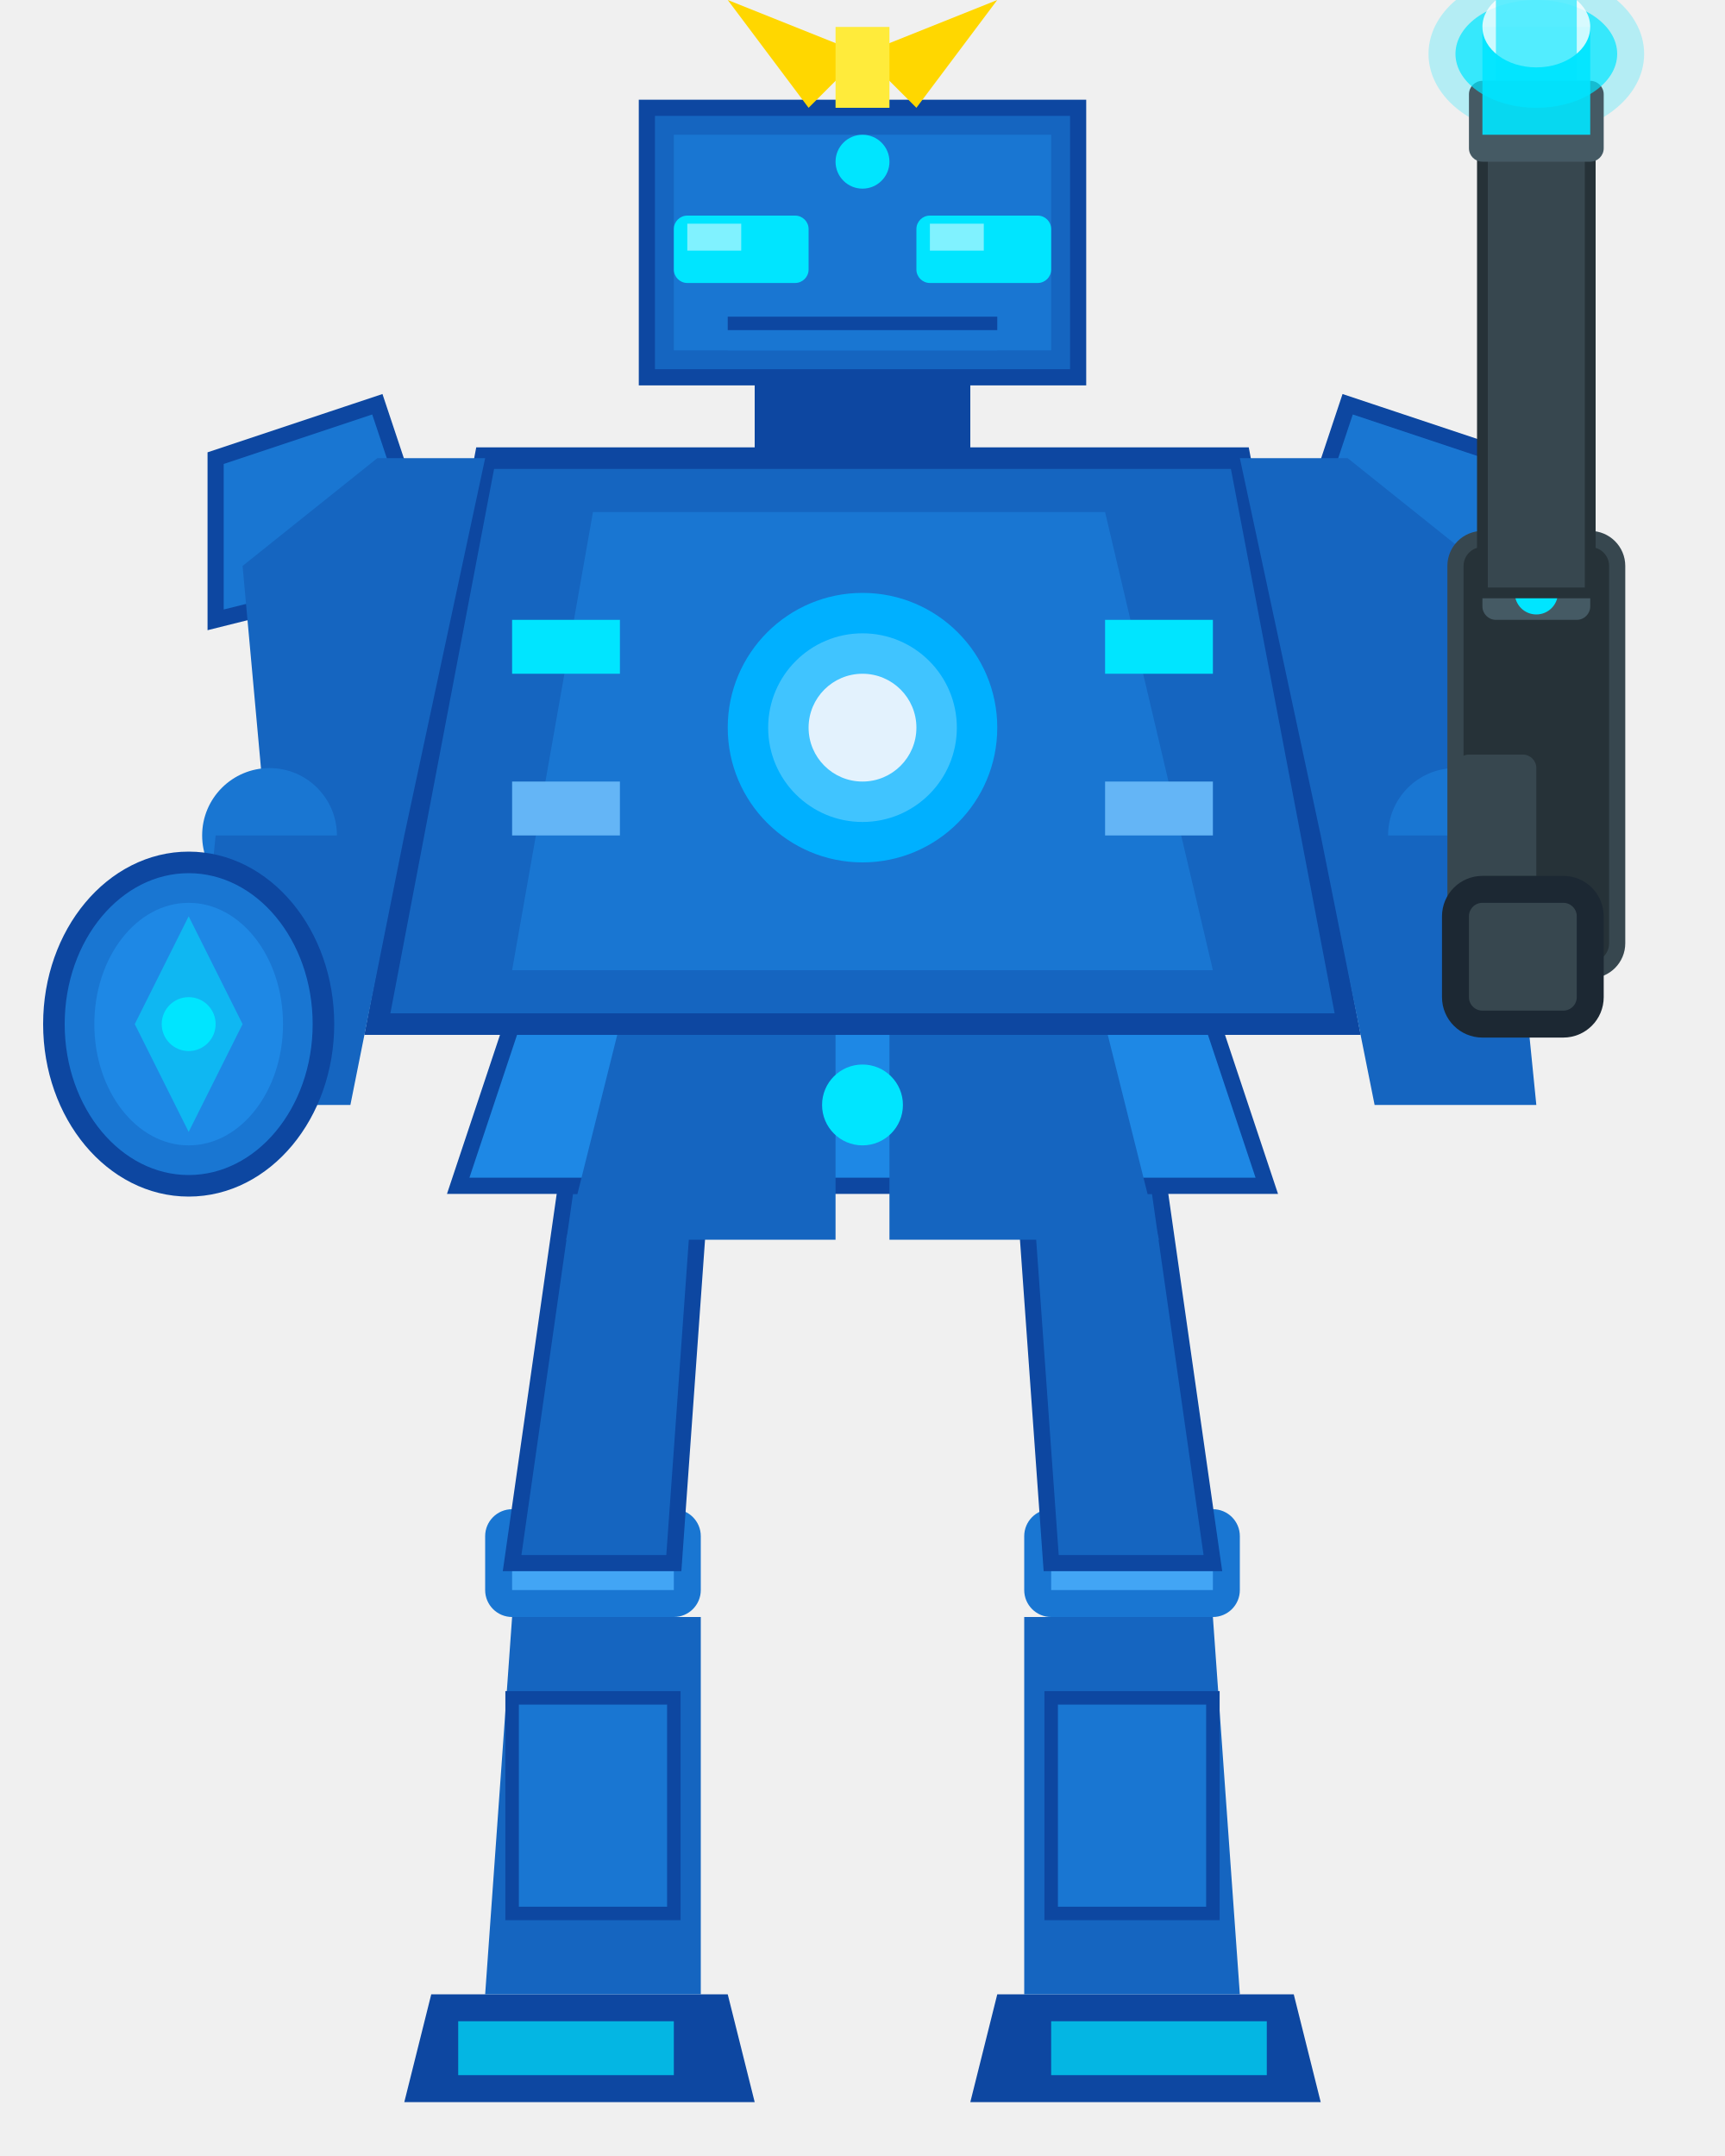
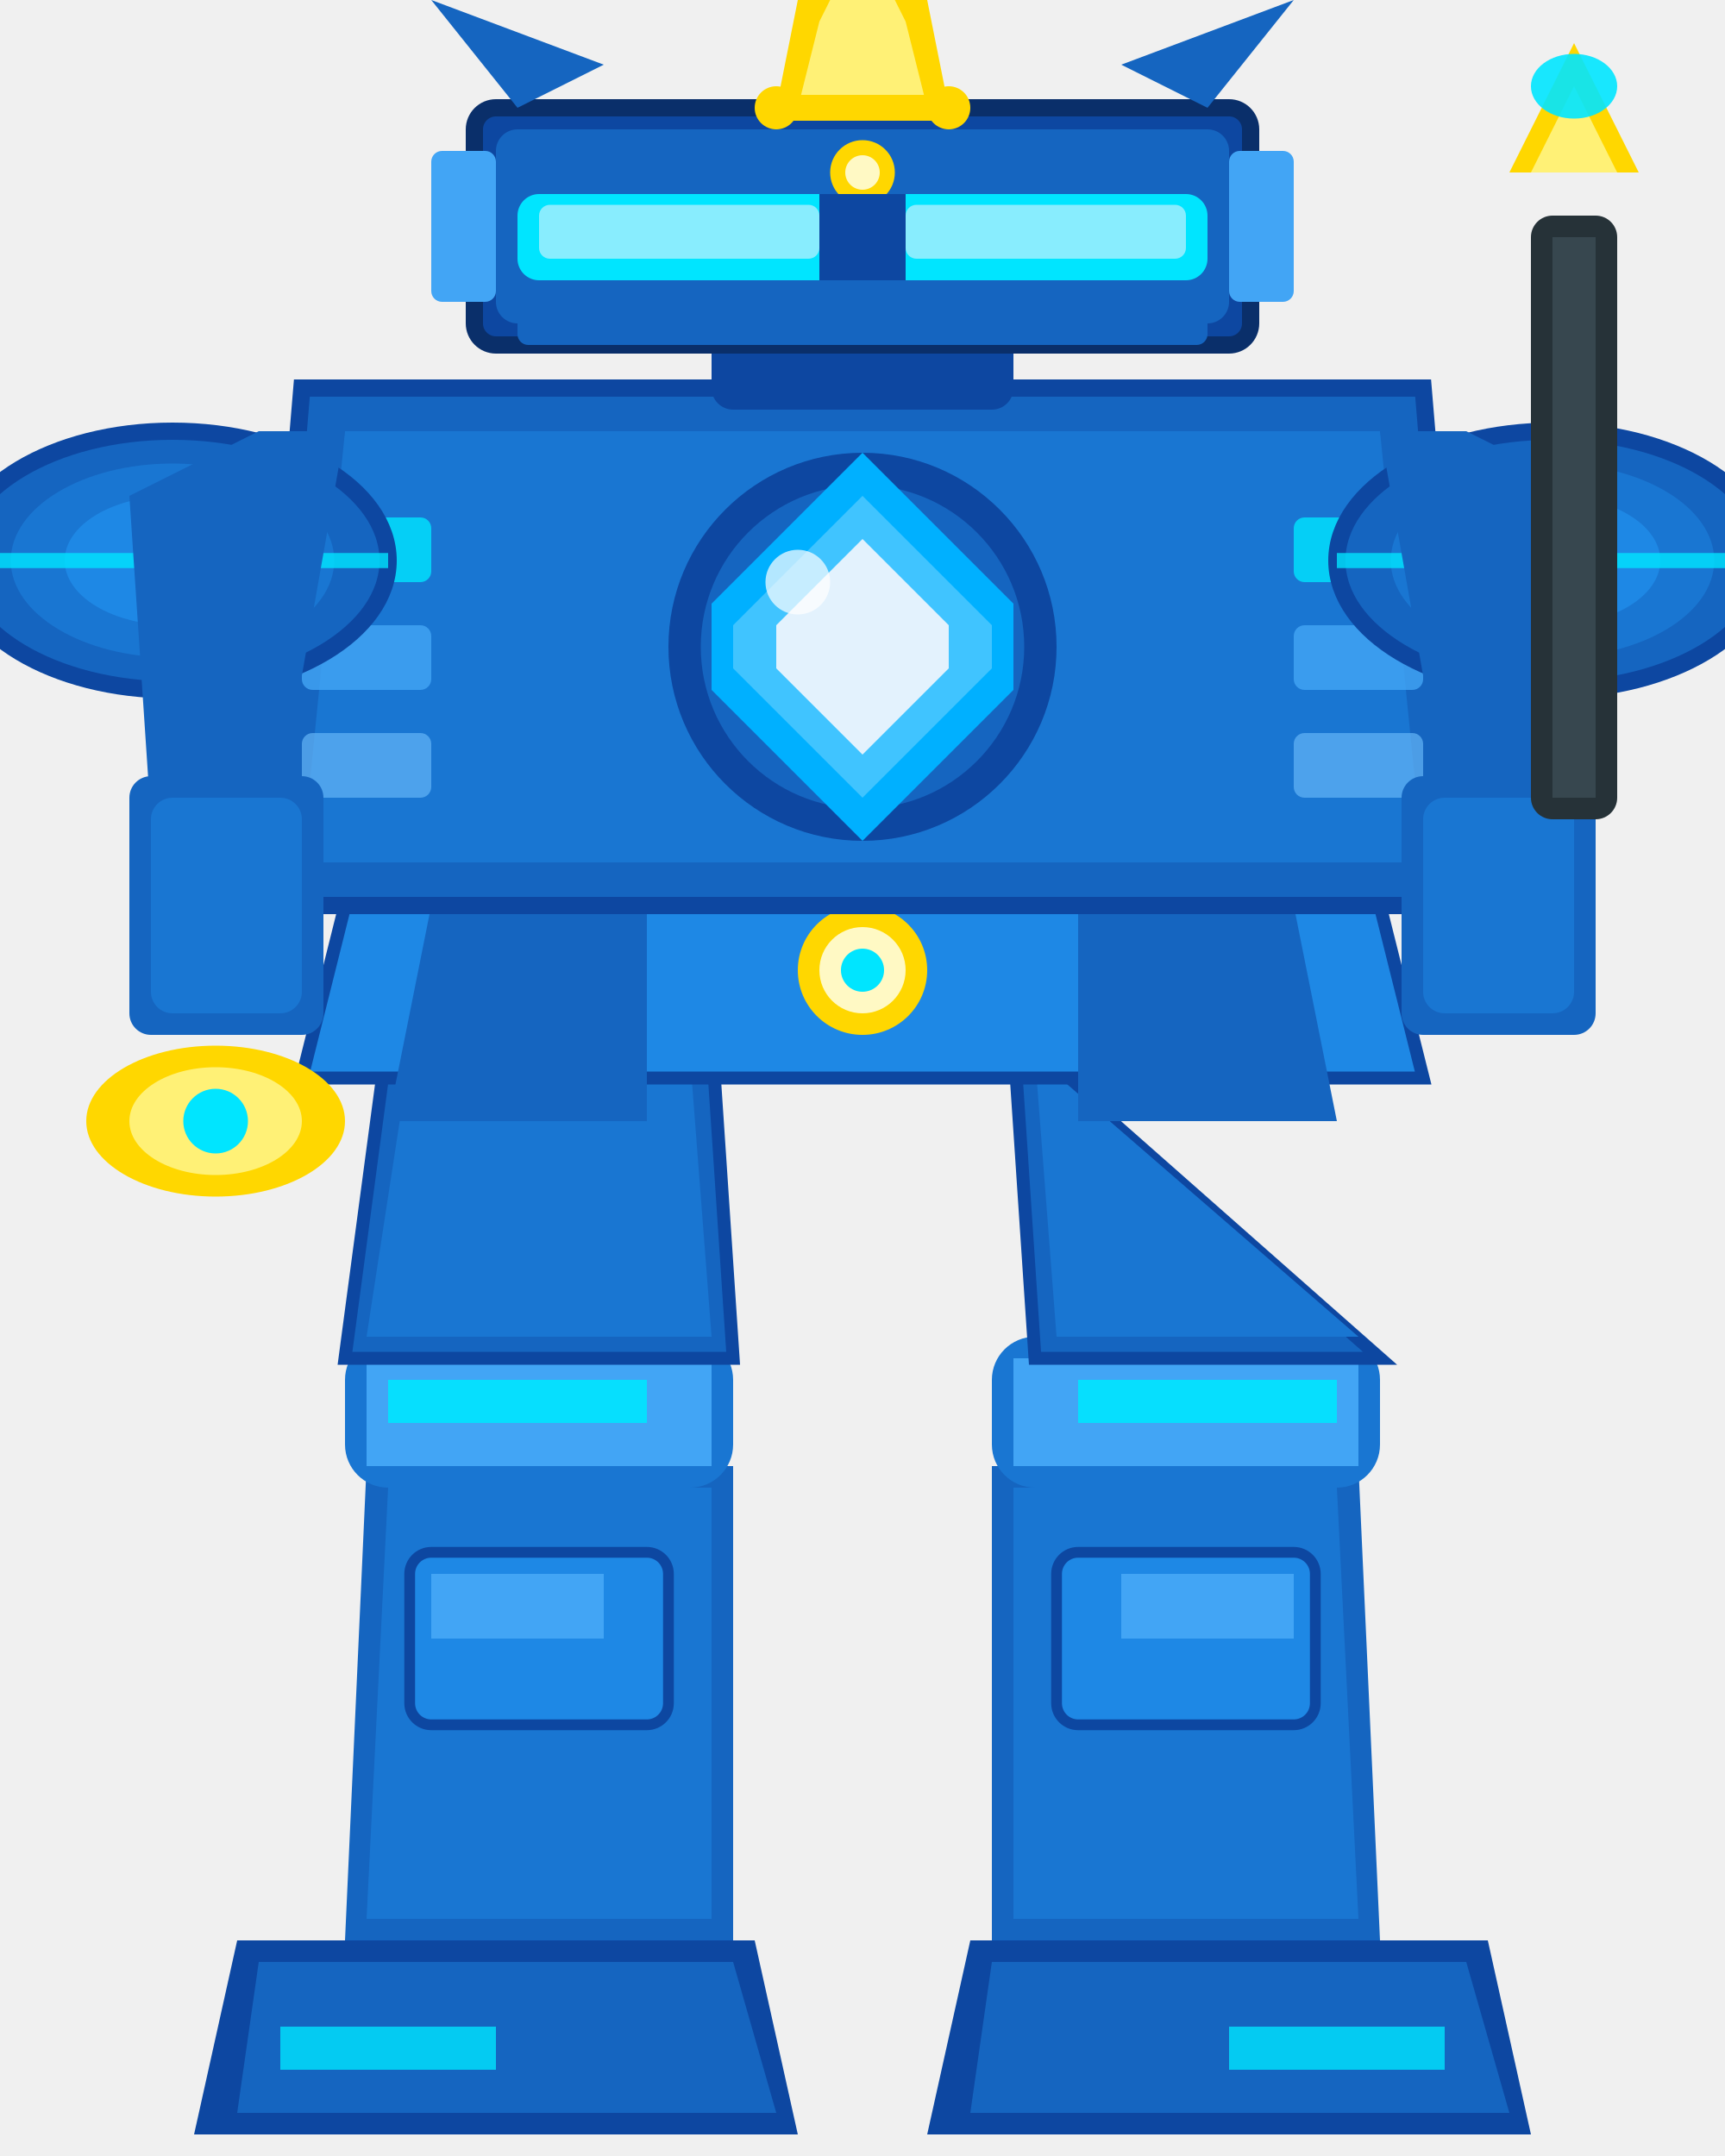
- <svg xmlns="http://www.w3.org/2000/svg" viewBox="0 0 64 80" width="64" height="80">
-   <ellipse cx="32" cy="27" rx="7" ry="6" fill="#00E5FF" opacity="0.12" />
-   <ellipse cx="57" cy="2" rx="4" ry="3" fill="#00E5FF" opacity="0.25" />
-   <path d="M 16 74 L 27 74 L 28 78 L 15 78 Z" fill="#0D47A1" />
-   <rect x="17" y="75" width="8" height="2" fill="#00E5FF" opacity="0.7" />
-   <path d="M 48 74 L 37 74 L 36 78 L 49 78 Z" fill="#0D47A1" />
-   <rect x="39" y="75" width="8" height="2" fill="#00E5FF" opacity="0.7" />
-   <path d="M 19 60 L 18 74 L 26 74 L 26 60 Z" fill="#1565C0" />
-   <path d="M 45 60 L 46 74 L 38 74 L 38 60 Z" fill="#1565C0" />
-   <rect x="19" y="63" width="6" height="8" fill="#1976D2" stroke="#0D47A1" stroke-width="0.5" />
-   <rect x="39" y="63" width="6" height="8" fill="#1976D2" stroke="#0D47A1" stroke-width="0.5" />
-   <rect x="18" y="56" width="8" height="4" rx="1" fill="#1976D2" />
-   <rect x="19" y="57" width="6" height="2" fill="#42A5F5" />
-   <rect x="38" y="56" width="8" height="4" rx="1" fill="#1976D2" />
-   <rect x="39" y="57" width="6" height="2" fill="#42A5F5" />
-   <path d="M 21 44 L 19 58 L 25 58 L 26 44 Z" fill="#1565C0" stroke="#0D47A1" stroke-width="0.6" />
-   <path d="M 43 44 L 45 58 L 39 58 L 38 44 Z" fill="#1565C0" stroke="#0D47A1" stroke-width="0.6" />
-   <path d="M 19 38 L 17 44 L 47 44 L 45 38 Z" fill="#1E88E5" stroke="#0D47A1" stroke-width="0.6" />
-   <path d="M 23 38 L 21 46 L 31 46 L 31 38 Z" fill="#1565C0" />
-   <path d="M 41 38 L 43 46 L 33 46 L 33 38 Z" fill="#1565C0" />
-   <circle cx="32" cy="41" r="1.5" fill="#00E5FF" />
-   <path d="M 18 17 L 14 38 L 50 38 L 46 17 Z" fill="#1565C0" stroke="#0D47A1" stroke-width="0.8" />
-   <path d="M 22 19 L 19 36 L 45 36 L 41 19 Z" fill="#1976D2" />
-   <rect x="19" y="23" width="4" height="2" fill="#00E5FF" />
-   <rect x="19" y="29" width="4" height="2" fill="#64B5F6" />
-   <rect x="41" y="23" width="4" height="2" fill="#00E5FF" />
-   <rect x="41" y="29" width="4" height="2" fill="#64B5F6" />
-   <circle cx="32" cy="27" r="5" fill="#00B0FF" />
-   <circle cx="32" cy="27" r="3.5" fill="#40C4FF" />
-   <circle cx="32" cy="27" r="2" fill="#E3F2FD" />
-   <path d="M 14 15 L 8 17 L 8 23 L 16 21 Z" fill="#1976D2" stroke="#0D47A1" stroke-width="0.6" />
-   <path d="M 50 15 L 56 17 L 56 23 L 48 21 Z" fill="#1976D2" stroke="#0D47A1" stroke-width="0.6" />
-   <path d="M 14 17 L 9 21 L 10 32 L 15 31 L 18 17 Z" fill="#1565C0" />
-   <circle cx="10" cy="31" r="2.5" fill="#1976D2" />
-   <path d="M 8 31 L 7 41 L 13 41 L 15 31 Z" fill="#1565C0" />
-   <ellipse cx="7" cy="38" rx="5" ry="6" fill="#1976D2" stroke="#0D47A1" stroke-width="0.8" />
-   <ellipse cx="7" cy="38" rx="3.5" ry="4.5" fill="#1E88E5" />
-   <polygon points="7,34 9,38 7,42 5,38" fill="#00E5FF" opacity="0.5" />
-   <circle cx="7" cy="38" r="1" fill="#00E5FF" />
-   <path d="M 50 17 L 55 21 L 54 32 L 49 31 L 46 17 Z" fill="#1565C0" />
-   <circle cx="54" cy="31" r="2.5" fill="#1976D2" />
-   <path d="M 56 31 L 57 41 L 51 41 L 49 31 Z" fill="#1565C0" />
-   <rect x="54" y="20" width="6" height="16" rx="1" fill="#263238" stroke="#37474F" stroke-width="0.6" />
-   <rect x="55" y="21" width="4" height="2" rx="0.5" fill="#455A64" />
-   <circle cx="57" cy="22" r="0.8" fill="#00E5FF" />
-   <rect x="54" y="28" width="3" height="5" rx="0.5" fill="#37474F" />
-   <rect x="55" y="34" width="4" height="1.5" rx="0.5" fill="#546E7A" />
-   <rect x="54" y="33" width="5" height="5" rx="1" fill="#37474F" stroke="#1C2833" />
-   <rect x="55" y="4" width="4" height="18" fill="#37474F" stroke="#263238" stroke-width="0.4" />
-   <rect x="54.5" y="3" width="5" height="3" rx="0.5" fill="#455A64" />
-   <rect x="55" y="1" width="4" height="4" fill="#00E5FF" opacity="0.9" />
-   <ellipse cx="57" cy="2" rx="3" ry="2" fill="#00E5FF" opacity="0.7" />
-   <ellipse cx="57" cy="1" rx="2" ry="1.5" fill="#FFFFFF" opacity="0.8" />
-   <line x1="57" y1="0" x2="57" y2="3" stroke="#00E5FF" stroke-width="3" opacity="0.6" />
-   <rect x="28" y="14" width="8" height="3" fill="#0D47A1" />
-   <rect x="24" y="7" width="1.5" height="5" fill="#42A5F5" />
-   <rect x="38.5" y="7" width="1.5" height="5" fill="#42A5F5" />
-   <rect x="24" y="4" width="16" height="10" fill="#1565C0" stroke="#0D47A1" stroke-width="0.6" />
-   <rect x="25" y="5" width="14" height="8" fill="#1976D2" />
-   <circle cx="32" cy="6" r="1" fill="#00E5FF" />
-   <rect x="25" y="8" width="5" height="2.5" rx="0.5" fill="#00E5FF" />
-   <rect x="25.5" y="8.3" width="2" height="1" fill="#FFFFFF" opacity="0.5" />
-   <rect x="34" y="8" width="5" height="2.5" rx="0.5" fill="#00E5FF" />
-   <rect x="34.5" y="8.3" width="2" height="1" fill="#FFFFFF" opacity="0.5" />
-   <rect x="27" y="11" width="10" height="2" fill="#1976D2" />
-   <line x1="27" y1="12" x2="37" y2="12" stroke="#0D47A1" stroke-width="0.5" />
-   <path d="M 30 4 L 27 0 L 32 2 Z" fill="#FFD700" />
-   <path d="M 34 4 L 37 0 L 32 2 Z" fill="#FFD700" />
-   <rect x="31" y="1" width="2" height="3" fill="#FFEB3B" />
+ <svg xmlns="http://www.w3.org/2000/svg" viewBox="0 0 80 100" width="80" height="100">
+   <ellipse cx="24" cy="96" rx="9" ry="3" fill="#00E5FF" opacity="0.35" />
+   <ellipse cx="56" cy="96" rx="9" ry="3" fill="#00E5FF" opacity="0.35" />
+   <polygon points="11,90 35,90 37,99 9,99" fill="#0D47A1" />
+   <polygon points="12,91 34,91 36,98 11,98" fill="#1565C0" />
+   <rect x="13" y="94" width="10" height="2" fill="#00E5FF" opacity="0.8" />
+   <polygon points="45,90 69,90 71,99 43,99" fill="#0D47A1" />
+   <polygon points="46,91 68,91 70,98 45,98" fill="#1565C0" />
+   <rect x="57" y="94" width="10" height="2" fill="#00E5FF" opacity="0.8" />
+   <path d="M 17 68 L 16 90 L 34 90 L 34 68 Z" fill="#1565C0" />
+   <path d="M 18 69 L 17 89 L 33 89 L 33 69 Z" fill="#1976D2" />
+   <rect x="19" y="72" width="12" height="8" rx="1" fill="#1E88E5" stroke="#0D47A1" stroke-width="0.5" />
+   <rect x="20" y="73" width="8" height="3" fill="#42A5F5" />
+   <path d="M 63 68 L 64 90 L 46 90 L 46 68 Z" fill="#1565C0" />
+   <path d="M 62 69 L 63 89 L 47 89 L 47 69 Z" fill="#1976D2" />
+   <rect x="49" y="72" width="12" height="8" rx="1" fill="#1E88E5" stroke="#0D47A1" stroke-width="0.5" />
+   <rect x="52" y="73" width="8" height="3" fill="#42A5F5" />
+   <rect x="16" y="62" width="18" height="7" rx="2" fill="#1976D2" />
+   <rect x="17" y="63" width="16" height="5" fill="#42A5F5" />
+   <rect x="18" y="64" width="12" height="2" fill="#00E5FF" opacity="0.9" />
+   <rect x="46" y="62" width="18" height="7" rx="2" fill="#1976D2" />
+   <rect x="47" y="63" width="16" height="5" fill="#42A5F5" />
+   <rect x="50" y="64" width="12" height="2" fill="#00E5FF" opacity="0.9" />
+   <path d="M 18 48 L 16 63 L 34 63 L 33 48 Z" fill="#1565C0" stroke="#0D47A1" stroke-width="0.6" />
+   <path d="M 19 49 L 17 62 L 33 62 L 32 49 Z" fill="#1976D2" />
+   <path d="M 47 48 L 64 63 L 48 63 L 47 48 Z" fill="#1565C0" stroke="#0D47A1" stroke-width="0.6" />
+   <path d="M 48 49 L 63 62 L 49 62 L 48 49 Z" fill="#1976D2" />
+   <path d="M 16 42 L 14 50 L 66 50 L 64 42 Z" fill="#1E88E5" stroke="#0D47A1" stroke-width="0.6" />
+   <path d="M 20 42 L 18 52 L 30 52 L 30 42 Z" fill="#1565C0" />
+   <path d="M 60 42 L 62 52 L 50 52 L 50 42 Z" fill="#1565C0" />
+   <circle cx="40" cy="45" r="3" fill="#FFD700" />
+   <circle cx="40" cy="45" r="2" fill="#FFF9C4" />
+   <circle cx="40" cy="45" r="1" fill="#00E5FF" />
+   <path d="M 14 18 L 12 42 L 68 42 L 66 18 Z" fill="#1565C0" stroke="#0D47A1" stroke-width="0.8" />
+   <path d="M 16 20 L 14 40 L 66 40 L 64 20 Z" fill="#1976D2" />
+   <circle cx="40" cy="30" r="9" fill="#0D47A1" />
+   <circle cx="40" cy="30" r="7.5" fill="#1565C0" />
+   <polygon points="40,21 47,28 47,32 40,39 33,32 33,28" fill="#00B0FF" />
+   <polygon points="40,23 46,29 46,31 40,37 34,31 34,29" fill="#40C4FF" />
+   <polygon points="40,25 44,29 44,31 40,35 36,31 36,29" fill="#E3F2FD" />
+   <circle cx="37" cy="27" r="1.5" fill="white" opacity="0.7" />
+   <rect x="14" y="24" width="6" height="3" rx="0.5" fill="#00E5FF" opacity="0.8" />
+   <rect x="14" y="29" width="6" height="3" rx="0.5" fill="#42A5F5" opacity="0.8" />
+   <rect x="14" y="34" width="6" height="3" rx="0.5" fill="#64B5F6" opacity="0.7" />
+   <rect x="60" y="24" width="6" height="3" rx="0.5" fill="#00E5FF" opacity="0.8" />
+   <rect x="60" y="29" width="6" height="3" rx="0.5" fill="#42A5F5" opacity="0.8" />
+   <rect x="60" y="34" width="6" height="3" rx="0.5" fill="#64B5F6" opacity="0.7" />
+   <ellipse cx="8" cy="26" rx="10" ry="6" fill="#1565C0" stroke="#0D47A1" stroke-width="0.8" />
+   <ellipse cx="8" cy="26" rx="7.5" ry="4.5" fill="#1976D2" />
+   <ellipse cx="8" cy="26" rx="5" ry="3" fill="#1E88E5" />
+   <line x1="-2" y1="26" x2="18" y2="26" stroke="#00E5FF" stroke-width="0.7" opacity="0.8" />
+   <ellipse cx="72" cy="26" rx="10" ry="6" fill="#1565C0" stroke="#0D47A1" stroke-width="0.8" />
+   <ellipse cx="72" cy="26" rx="7.5" ry="4.5" fill="#1976D2" />
+   <ellipse cx="72" cy="26" rx="5" ry="3" fill="#1E88E5" />
+   <line x1="62" y1="26" x2="82" y2="26" stroke="#00E5FF" stroke-width="0.7" opacity="0.8" />
+   <path d="M 12 20 L 6  23 L 7  38 L 13 37 L 16 20 Z" fill="#1565C0" />
+   <rect x="6" y="36" width="9" height="12" rx="1" fill="#1565C0" />
+   <rect x="7" y="37" width="7" height="10" rx="1" fill="#1976D2" />
+   <ellipse cx="10" cy="52" rx="6" ry="3.5" fill="#FFD700" />
+   <ellipse cx="10" cy="52" rx="4" ry="2.5" fill="#FFF176" />
+   <circle cx="10" cy="52" r="1.5" fill="#00E5FF" />
+   <path d="M 68 20 L 74 23 L 73 38 L 67 37 L 64 20 Z" fill="#1565C0" />
+   <rect x="65" y="36" width="9" height="12" rx="1" fill="#1565C0" />
+   <rect x="66" y="37" width="7" height="10" rx="1" fill="#1976D2" />
+   <rect x="71" y="10" width="4" height="28" rx="1" fill="#263238" />
+   <rect x="72" y="11" width="2" height="26" fill="#37474F" />
+   <polygon points="70,8 73,2 76,8" fill="#FFD700" />
+   <polygon points="71,8 73,4 75,8" fill="#FFF176" />
+   <ellipse cx="73" cy="4" rx="2" ry="1.5" fill="#00E5FF" opacity="0.9" />
+   <rect x="33" y="15" width="14" height="4" rx="1" fill="#0D47A1" />
+   <rect x="22" y="5" width="36" height="11" rx="1" fill="#0D47A1" stroke="#0A2F6A" stroke-width="0.8" />
+   <rect x="23" y="6" width="34" height="9" rx="1" fill="#1565C0" />
+   <circle cx="40" cy="8" r="1.5" fill="#FFD700" />
+   <circle cx="40" cy="8" r="0.8" fill="#FFF9C4" />
+   <rect x="20" y="7" width="3" height="7" rx="0.5" fill="#42A5F5" />
+   <rect x="57" y="7" width="3" height="7" rx="0.5" fill="#42A5F5" />
+   <rect x="24" y="9" width="32" height="4" rx="1" fill="#00E5FF" />
+   <rect x="25" y="9.5" width="13" height="2.5" rx="0.5" fill="#E3F2FD" opacity="0.6" />
+   <rect x="42" y="9.5" width="13" height="2.5" rx="0.5" fill="#E3F2FD" opacity="0.6" />
+   <rect x="38" y="9" width="4" height="4" fill="#0D47A1" />
+   <rect x="24" y="14" width="32" height="2" rx="0.5" fill="#1565C0" />
+   <polygon points="24,5 20,0 28,3" fill="#1565C0" />
+   <polygon points="56,5 60,0 52,3" fill="#1565C0" />
+   <polygon points="36,5 44,5 43,0 40,-5 37,0" fill="#FFD700" />
+   <polygon points="37,5 43,5 42,1 40,-3 38,1" fill="#FFF176" />
+   <circle cx="40" cy="-4" r="2.5" fill="#00E5FF" />
+   <circle cx="40" cy="-4" r="1.5" fill="#E3F2FD" />
+   <circle cx="40" cy="-4" r="0.7" fill="white" />
+   <line x1="36" y1="5" x2="44" y2="5" stroke="#FFD700" stroke-width="1.2" />
+   <circle cx="36" cy="5" r="1" fill="#FFD700" />
+   <circle cx="44" cy="5" r="1" fill="#FFD700" />
</svg>
